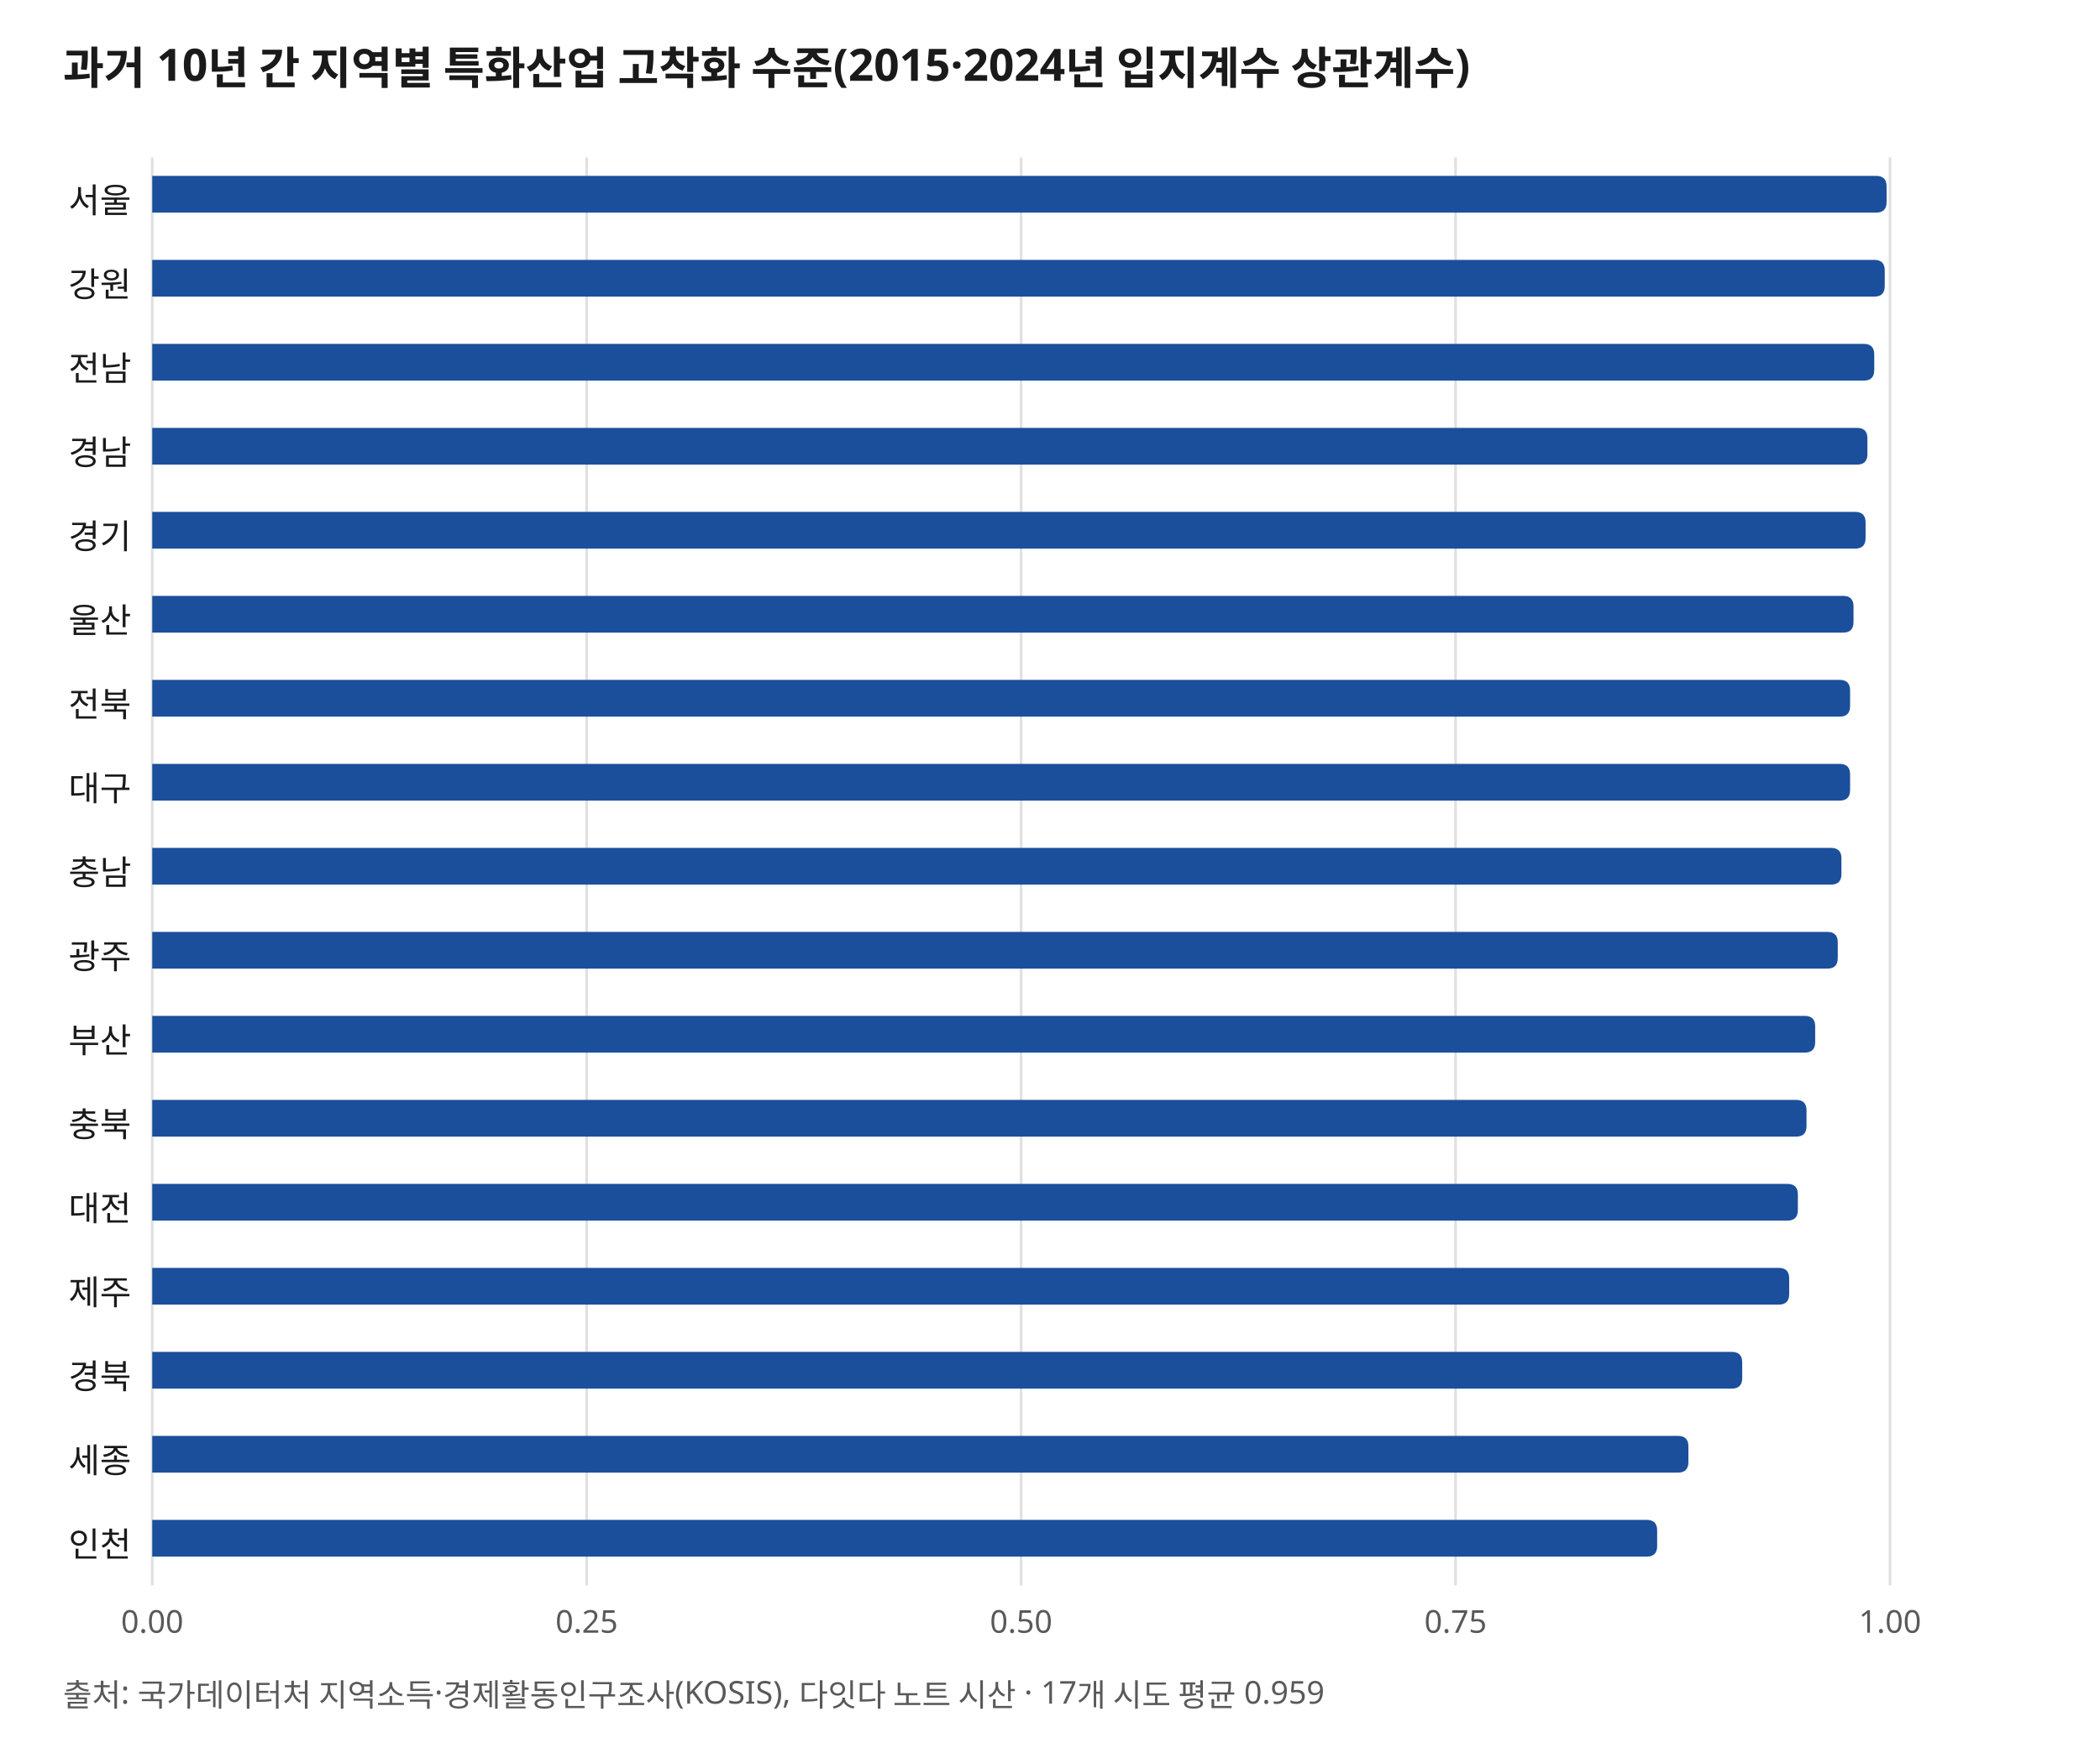
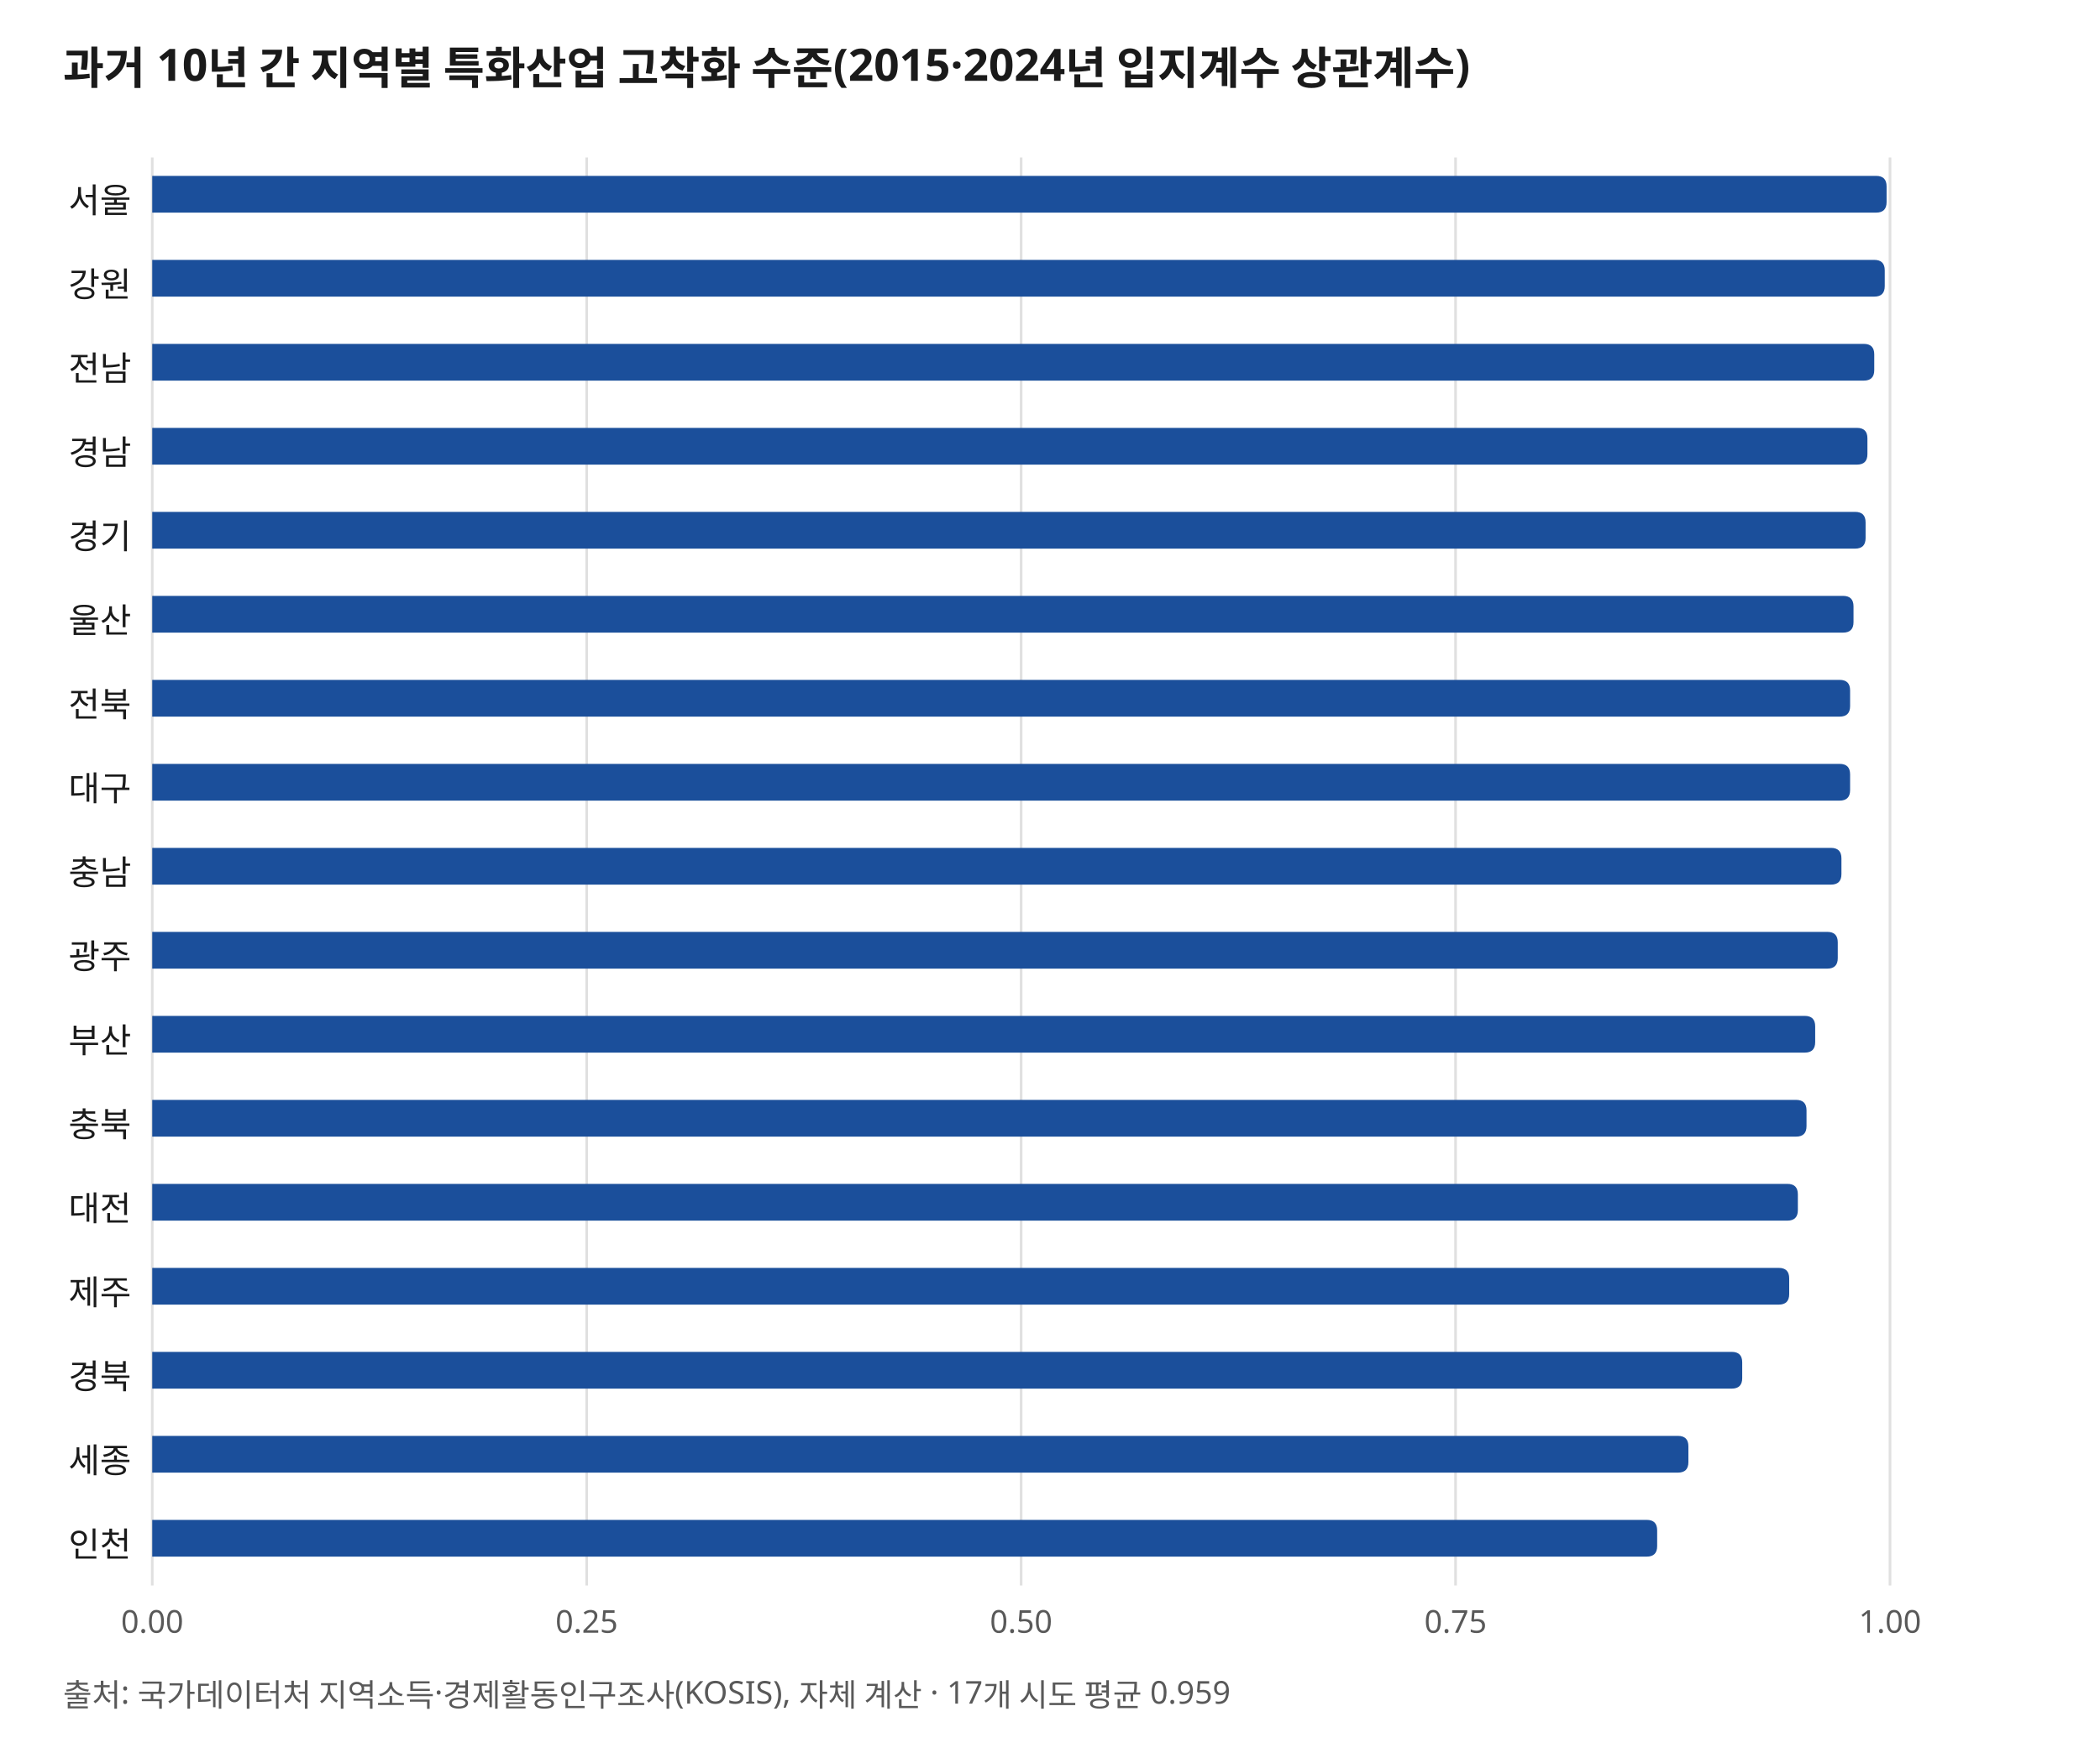
<svg xmlns="http://www.w3.org/2000/svg" width="800" height="664" viewBox="0 0 800 664" role="img" aria-label="과거 10년 간 지역별 특화산업 고착화 수준(2015·2024년 입지계수 상관계수)">
  <rect width="800" height="664" fill="#ffffff" />
  <text x="24.0" y="32.0" font-size="17" fill="#1a1a1a" text-anchor="start" font-weight="700" font-family="'Pretendard Variable',Pretendard,'Malgun Gothic','Apple SD Gothic Neo',sans-serif">과거 10년 간 지역별 특화산업 고착화 수준(2015·2024년 입지계수 상관계수)</text>
  <line x1="58.0" y1="60" x2="58.0" y2="604" stroke="#e0e0e0" />
  <text x="58.0" y="622.0" font-size="12" fill="#595959" text-anchor="middle" font-weight="400" font-family="'Pretendard Variable',Pretendard,'Malgun Gothic','Apple SD Gothic Neo',sans-serif">0.00</text>
  <line x1="223.5" y1="60" x2="223.5" y2="604" stroke="#e0e0e0" />
  <text x="223.5" y="622.0" font-size="12" fill="#595959" text-anchor="middle" font-weight="400" font-family="'Pretendard Variable',Pretendard,'Malgun Gothic','Apple SD Gothic Neo',sans-serif">0.25</text>
  <line x1="389.0" y1="60" x2="389.0" y2="604" stroke="#e0e0e0" />
  <text x="389.0" y="622.0" font-size="12" fill="#595959" text-anchor="middle" font-weight="400" font-family="'Pretendard Variable',Pretendard,'Malgun Gothic','Apple SD Gothic Neo',sans-serif">0.50</text>
  <line x1="554.5" y1="60" x2="554.5" y2="604" stroke="#e0e0e0" />
  <text x="554.5" y="622.0" font-size="12" fill="#595959" text-anchor="middle" font-weight="400" font-family="'Pretendard Variable',Pretendard,'Malgun Gothic','Apple SD Gothic Neo',sans-serif">0.75</text>
  <line x1="720.0" y1="60" x2="720.0" y2="604" stroke="#e0e0e0" />
  <text x="720.0" y="622.0" font-size="12" fill="#595959" text-anchor="middle" font-weight="400" font-family="'Pretendard Variable',Pretendard,'Malgun Gothic','Apple SD Gothic Neo',sans-serif">1.00</text>
  <text x="50.0" y="81.0" font-size="13" fill="#1a1a1a" text-anchor="end" font-weight="400" font-family="'Pretendard Variable',Pretendard,'Malgun Gothic','Apple SD Gothic Neo',sans-serif">서울</text>
  <path d="M58,67 h656.7 q4,0 4,4 v6 q0,4 -4,4 h-656.7 z" fill="#1B4F9B" />
  <text x="50.0" y="113.0" font-size="13" fill="#1a1a1a" text-anchor="end" font-weight="400" font-family="'Pretendard Variable',Pretendard,'Malgun Gothic','Apple SD Gothic Neo',sans-serif">강원</text>
  <path d="M58,99 h656.0 q4,0 4,4 v6 q0,4 -4,4 h-656.0 z" fill="#1B4F9B" />
  <text x="50.0" y="145.0" font-size="13" fill="#1a1a1a" text-anchor="end" font-weight="400" font-family="'Pretendard Variable',Pretendard,'Malgun Gothic','Apple SD Gothic Neo',sans-serif">전남</text>
  <path d="M58,131 h652.0 q4,0 4,4 v6 q0,4 -4,4 h-652.0 z" fill="#1B4F9B" />
  <text x="50.0" y="177.0" font-size="13" fill="#1a1a1a" text-anchor="end" font-weight="400" font-family="'Pretendard Variable',Pretendard,'Malgun Gothic','Apple SD Gothic Neo',sans-serif">경남</text>
  <path d="M58,163 h649.4 q4,0 4,4 v6 q0,4 -4,4 h-649.4 z" fill="#1B4F9B" />
  <text x="50.0" y="209.0" font-size="13" fill="#1a1a1a" text-anchor="end" font-weight="400" font-family="'Pretendard Variable',Pretendard,'Malgun Gothic','Apple SD Gothic Neo',sans-serif">경기</text>
  <path d="M58,195 h648.7 q4,0 4,4 v6 q0,4 -4,4 h-648.7 z" fill="#1B4F9B" />
  <text x="50.0" y="241.0" font-size="13" fill="#1a1a1a" text-anchor="end" font-weight="400" font-family="'Pretendard Variable',Pretendard,'Malgun Gothic','Apple SD Gothic Neo',sans-serif">울산</text>
  <path d="M58,227 h644.1 q4,0 4,4 v6 q0,4 -4,4 h-644.1 z" fill="#1B4F9B" />
  <text x="50.0" y="273.0" font-size="13" fill="#1a1a1a" text-anchor="end" font-weight="400" font-family="'Pretendard Variable',Pretendard,'Malgun Gothic','Apple SD Gothic Neo',sans-serif">전북</text>
  <path d="M58,259 h642.8 q4,0 4,4 v6 q0,4 -4,4 h-642.8 z" fill="#1B4F9B" />
  <text x="50.0" y="305.0" font-size="13" fill="#1a1a1a" text-anchor="end" font-weight="400" font-family="'Pretendard Variable',Pretendard,'Malgun Gothic','Apple SD Gothic Neo',sans-serif">대구</text>
  <path d="M58,291 h642.8 q4,0 4,4 v6 q0,4 -4,4 h-642.8 z" fill="#1B4F9B" />
  <text x="50.0" y="337.0" font-size="13" fill="#1a1a1a" text-anchor="end" font-weight="400" font-family="'Pretendard Variable',Pretendard,'Malgun Gothic','Apple SD Gothic Neo',sans-serif">충남</text>
  <path d="M58,323 h639.5 q4,0 4,4 v6 q0,4 -4,4 h-639.5 z" fill="#1B4F9B" />
  <text x="50.0" y="369.0" font-size="13" fill="#1a1a1a" text-anchor="end" font-weight="400" font-family="'Pretendard Variable',Pretendard,'Malgun Gothic','Apple SD Gothic Neo',sans-serif">광주</text>
  <path d="M58,355 h638.1 q4,0 4,4 v6 q0,4 -4,4 h-638.1 z" fill="#1B4F9B" />
  <text x="50.0" y="401.0" font-size="13" fill="#1a1a1a" text-anchor="end" font-weight="400" font-family="'Pretendard Variable',Pretendard,'Malgun Gothic','Apple SD Gothic Neo',sans-serif">부산</text>
  <path d="M58,387 h629.5 q4,0 4,4 v6 q0,4 -4,4 h-629.5 z" fill="#1B4F9B" />
  <text x="50.0" y="433.0" font-size="13" fill="#1a1a1a" text-anchor="end" font-weight="400" font-family="'Pretendard Variable',Pretendard,'Malgun Gothic','Apple SD Gothic Neo',sans-serif">충북</text>
  <path d="M58,419 h626.2 q4,0 4,4 v6 q0,4 -4,4 h-626.2 z" fill="#1B4F9B" />
  <text x="50.0" y="465.0" font-size="13" fill="#1a1a1a" text-anchor="end" font-weight="400" font-family="'Pretendard Variable',Pretendard,'Malgun Gothic','Apple SD Gothic Neo',sans-serif">대전</text>
  <path d="M58,451 h622.9 q4,0 4,4 v6 q0,4 -4,4 h-622.9 z" fill="#1B4F9B" />
  <text x="50.0" y="497.0" font-size="13" fill="#1a1a1a" text-anchor="end" font-weight="400" font-family="'Pretendard Variable',Pretendard,'Malgun Gothic','Apple SD Gothic Neo',sans-serif">제주</text>
  <path d="M58,483 h619.6 q4,0 4,4 v6 q0,4 -4,4 h-619.6 z" fill="#1B4F9B" />
  <text x="50.0" y="529.0" font-size="13" fill="#1a1a1a" text-anchor="end" font-weight="400" font-family="'Pretendard Variable',Pretendard,'Malgun Gothic','Apple SD Gothic Neo',sans-serif">경북</text>
  <path d="M58,515 h601.7 q4,0 4,4 v6 q0,4 -4,4 h-601.7 z" fill="#1B4F9B" />
  <text x="50.0" y="561.0" font-size="13" fill="#1a1a1a" text-anchor="end" font-weight="400" font-family="'Pretendard Variable',Pretendard,'Malgun Gothic','Apple SD Gothic Neo',sans-serif">세종</text>
  <path d="M58,547 h581.2 q4,0 4,4 v6 q0,4 -4,4 h-581.2 z" fill="#1B4F9B" />
  <text x="50.0" y="593.0" font-size="13" fill="#1a1a1a" text-anchor="end" font-weight="400" font-family="'Pretendard Variable',Pretendard,'Malgun Gothic','Apple SD Gothic Neo',sans-serif">인천</text>
  <path d="M58,579 h569.3 q4,0 4,4 v6 q0,4 -4,4 h-569.3 z" fill="#1B4F9B" />
-   <text x="24.0" y="650.0" font-size="12" fill="#595959" text-anchor="start" font-weight="400" font-family="'Pretendard Variable',Pretendard,'Malgun Gothic','Apple SD Gothic Neo',sans-serif">출처: 국가데이터처 지역소득·경제활동인구조사(KOSIS), 다잇다 노트 시산 · 17개 시도 평균 0.959</text>
+   <text x="24.0" y="650.0" font-size="12" fill="#595959" text-anchor="start" font-weight="400" font-family="'Pretendard Variable',Pretendard,'Malgun Gothic','Apple SD Gothic Neo',sans-serif">출처: 국가데이터처 지역소득·경제활동인구조사(KOSIS), 자체 계산 · 17개 시도 평균 0.959</text>
</svg>
